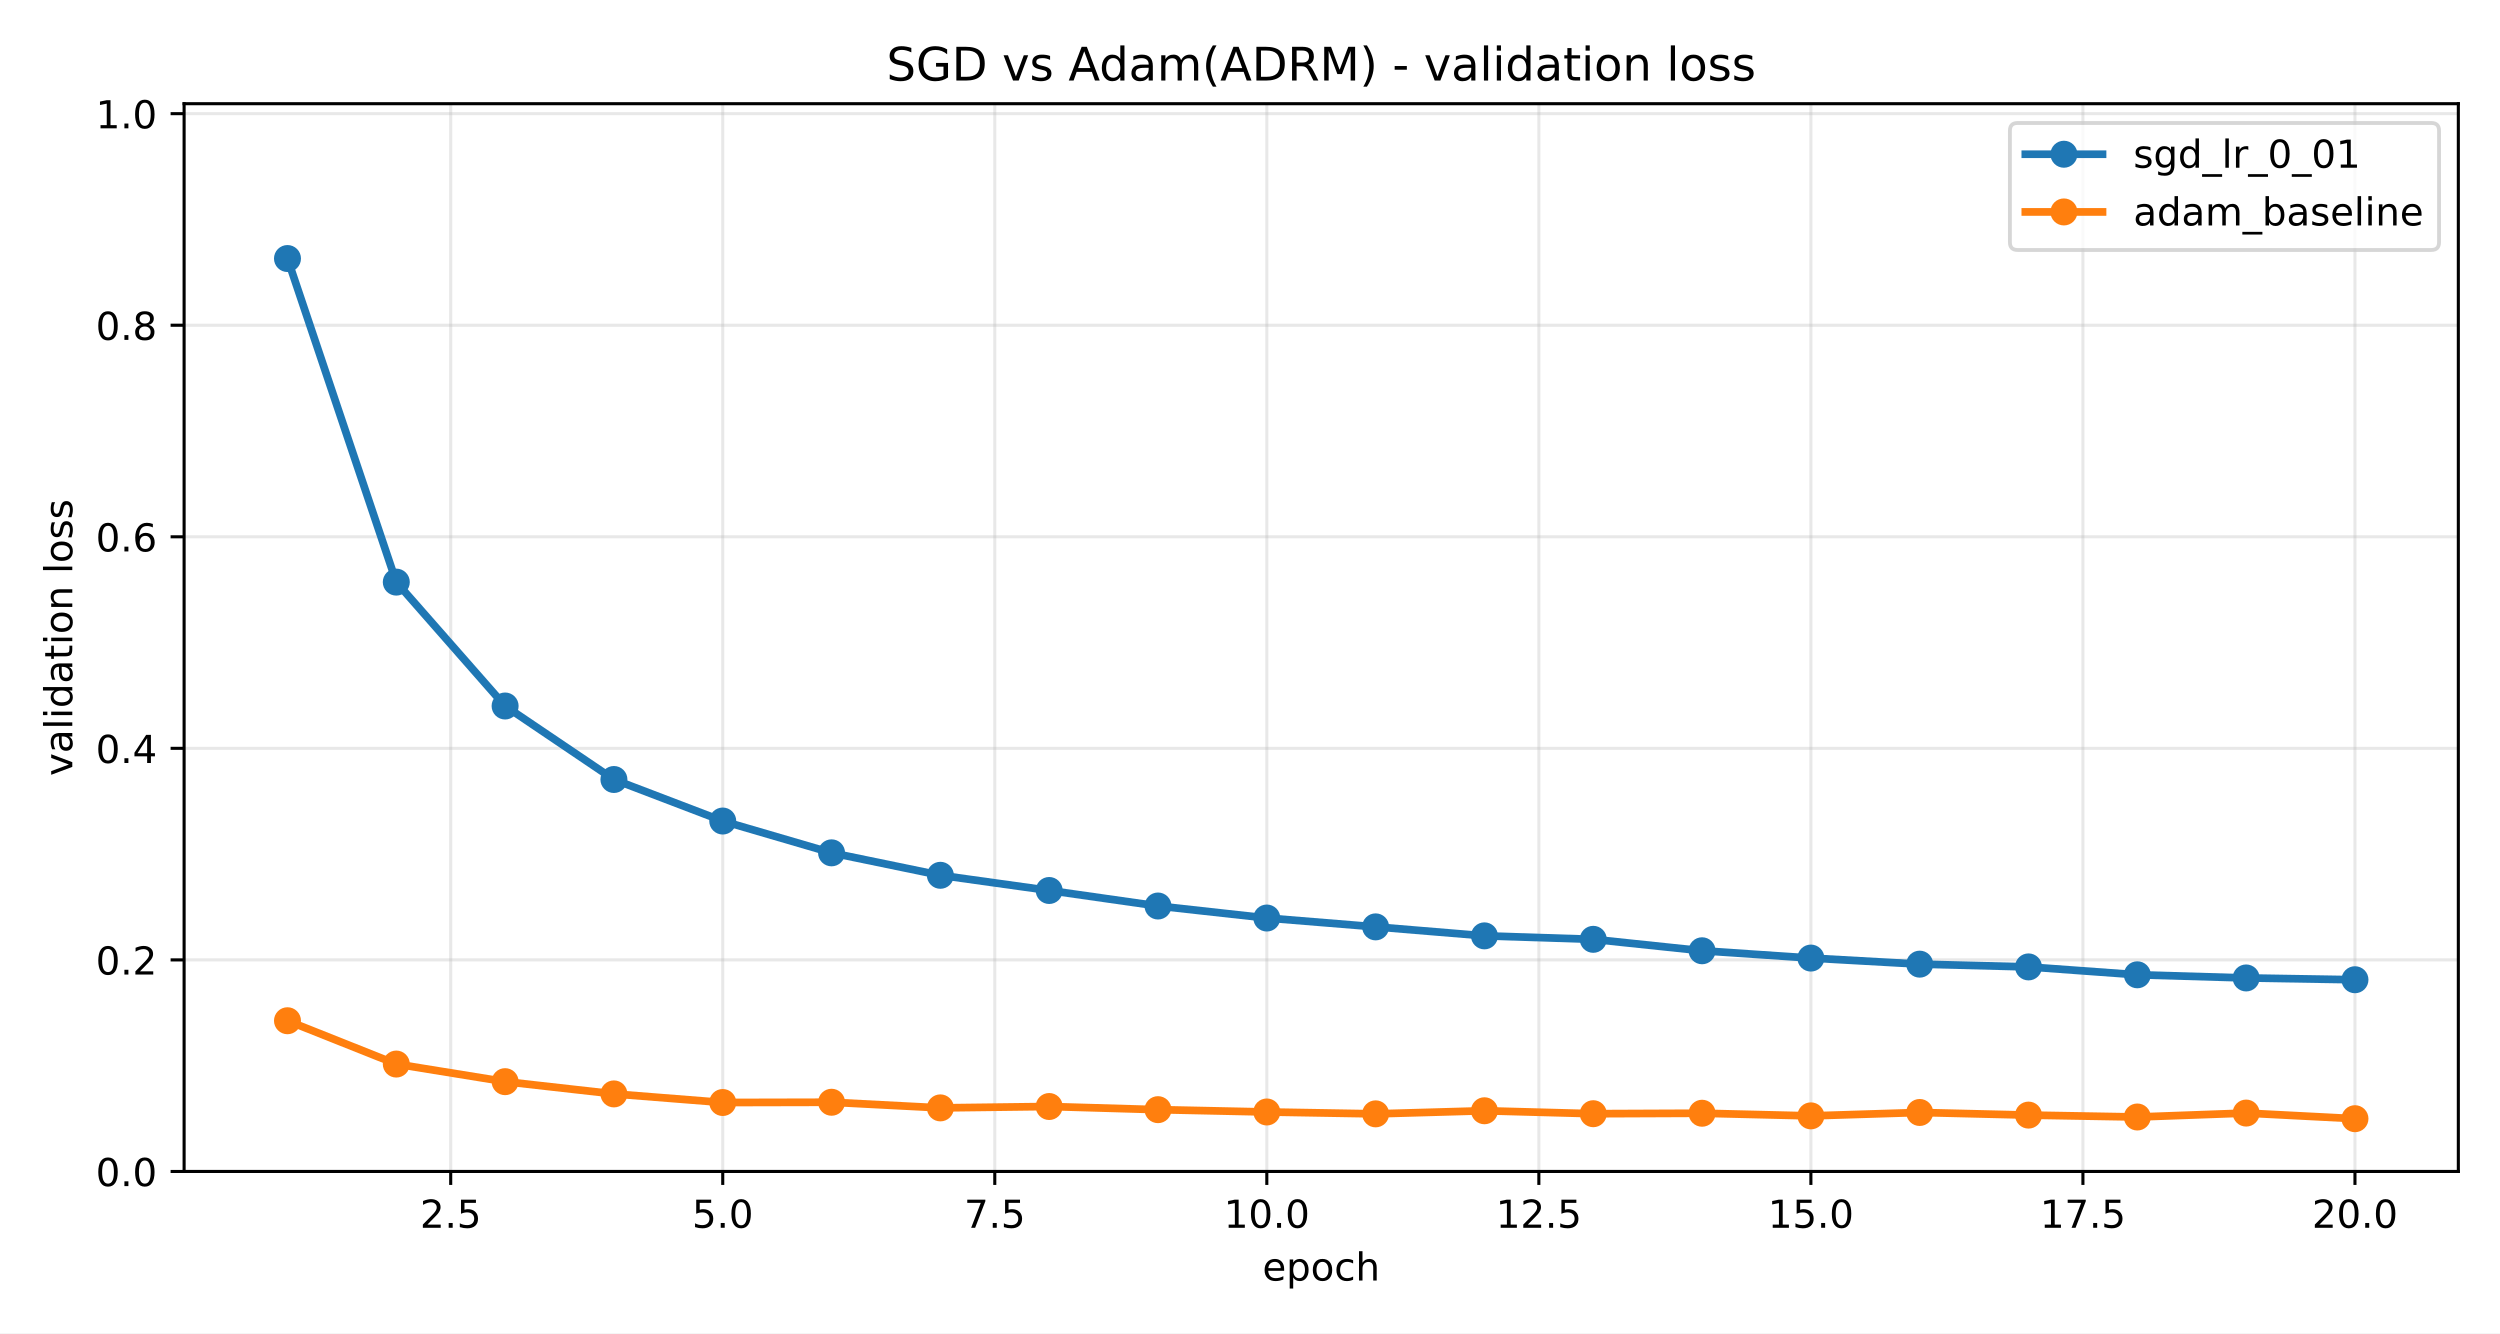
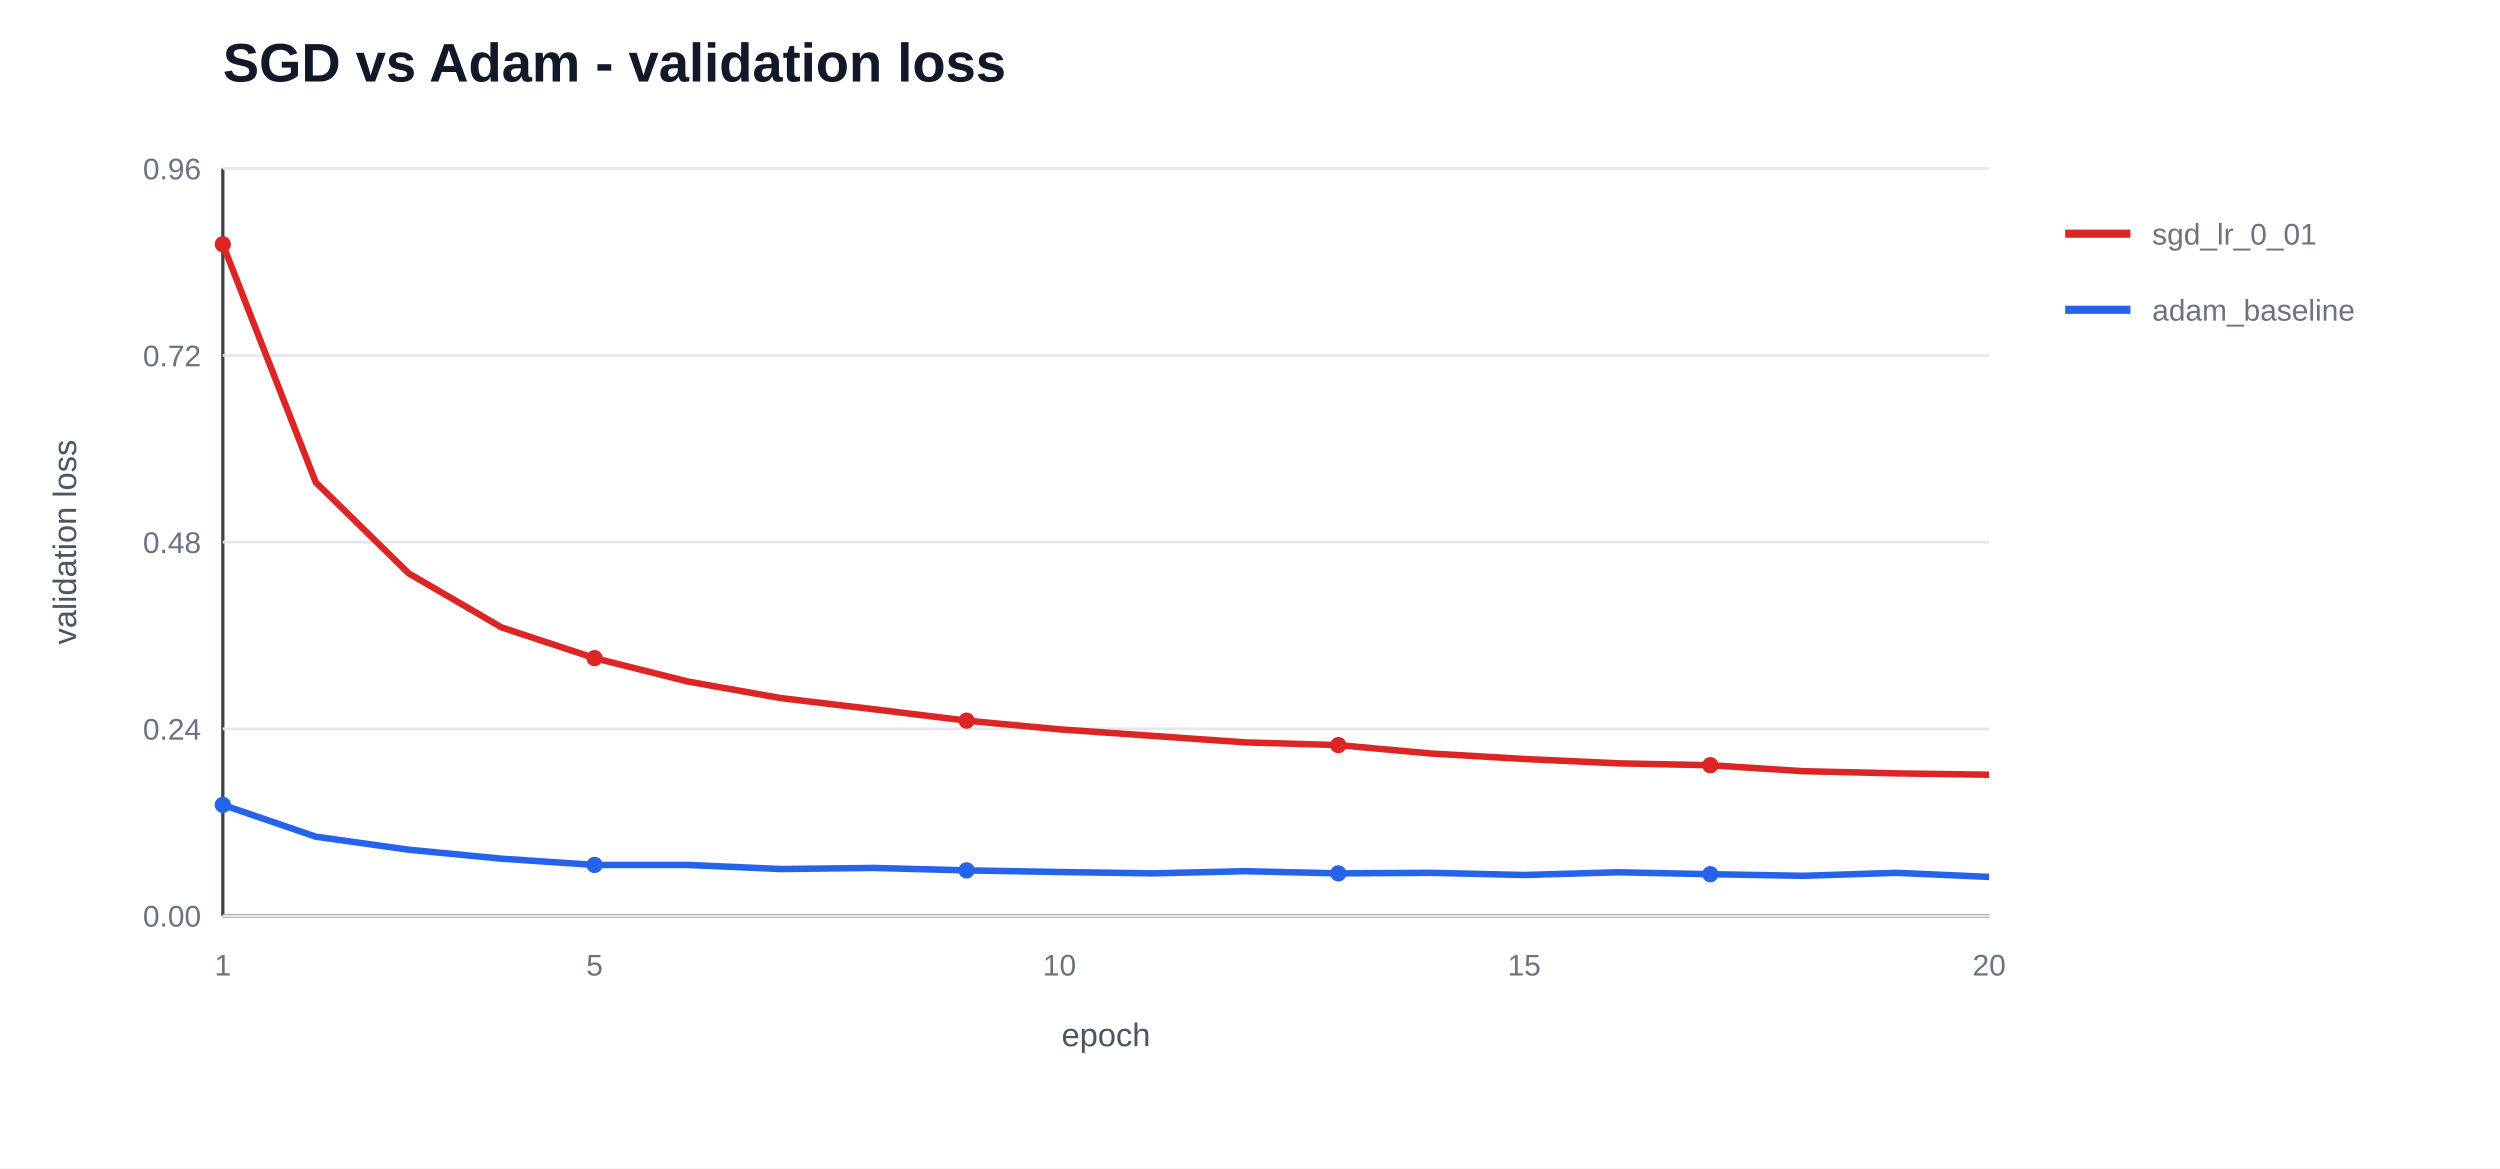
- <svg xmlns="http://www.w3.org/2000/svg" xmlns:xlink="http://www.w3.org/1999/xlink" width="648pt" height="345.6pt" viewBox="0 0 648 345.6" version="1.1">
-   <defs>
-     <style type="text/css">*{stroke-linejoin: round; stroke-linecap: butt}</style>
-   </defs>
-   <g id="figure_1">
-     <g id="patch_1">
-       <path d="M 0 345.6 L 648 345.6 L 648 0 L 0 0 z " style="fill: #ffffff" />
-     </g>
-     <g id="axes_1">
-       <g id="patch_2">
-         <path d="M 47.72 303.64 L 637.2 303.64 L 637.2 26.88 L 47.72 26.88 z " style="fill: #ffffff" />
-       </g>
-       <g id="matplotlib.axis_1">
-         <g id="xtick_1">
-           <g id="line2d_1">
-             <path d="M 116.822 303.64 L 116.822 26.88 " clip-path="url(#p1a94317c7d)" style="fill: none; stroke: #b0b0b0; stroke-opacity: 0.3; stroke-width: 0.8; stroke-linecap: square" />
-           </g>
-           <g id="line2d_2">
-             <defs>
-               <path id="m69d009a81d" d="M 0 0 L 0 3.5 " style="stroke: #000000; stroke-width: 0.8" />
-             </defs>
-             <g>
-               <use xlink:href="#m69d009a81d" x="116.822" y="303.64" style="stroke: #000000; stroke-width: 0.8" />
-             </g>
-           </g>
-           <g id="text_1">
-             <g transform="translate(108.8702 318.2384) scale(0.1 -0.1)">
-               <defs>
-                 <path id="DejaVuSans-32" d="M 1228 531 L 3431 531 L 3431 0 L 469 0 L 469 531 Q 828 903 1448 1529 Q 2069 2156 2228 2338 Q 2531 2678 2651 2914 Q 2772 3150 2772 3378 Q 2772 3750 2511 3984 Q 2250 4219 1831 4219 Q 1534 4219 1204 4116 Q 875 4013 500 3803 L 500 4441 Q 881 4594 1212 4672 Q 1544 4750 1819 4750 Q 2544 4750 2975 4387 Q 3406 4025 3406 3419 Q 3406 3131 3298 2873 Q 3191 2616 2906 2266 Q 2828 2175 2409 1742 Q 1991 1309 1228 531 z " transform="scale(0.015625)" />
-                 <path id="DejaVuSans-2e" d="M 684 794 L 1344 794 L 1344 0 L 684 0 L 684 794 z " transform="scale(0.015625)" />
-                 <path id="DejaVuSans-35" d="M 691 4666 L 3169 4666 L 3169 4134 L 1269 4134 L 1269 2991 Q 1406 3038 1543 3061 Q 1681 3084 1819 3084 Q 2600 3084 3056 2656 Q 3513 2228 3513 1497 Q 3513 744 3044 326 Q 2575 -91 1722 -91 Q 1428 -91 1123 -41 Q 819 9 494 109 L 494 744 Q 775 591 1075 516 Q 1375 441 1709 441 Q 2250 441 2565 725 Q 2881 1009 2881 1497 Q 2881 1984 2565 2268 Q 2250 2553 1709 2553 Q 1456 2553 1204 2497 Q 953 2441 691 2322 L 691 4666 z " transform="scale(0.015625)" />
-               </defs>
-               <use xlink:href="#DejaVuSans-32" />
-               <use xlink:href="#DejaVuSans-2e" transform="translate(63.62305 0)" />
-               <use xlink:href="#DejaVuSans-35" transform="translate(95.41016 0)" />
-             </g>
-           </g>
-         </g>
-         <g id="xtick_2">
-           <g id="line2d_3">
-             <path d="M 187.334 303.64 L 187.334 26.88 " clip-path="url(#p1a94317c7d)" style="fill: none; stroke: #b0b0b0; stroke-opacity: 0.3; stroke-width: 0.8; stroke-linecap: square" />
-           </g>
-           <g id="line2d_4">
-             <g>
-               <use xlink:href="#m69d009a81d" x="187.334" y="303.64" style="stroke: #000000; stroke-width: 0.8" />
-             </g>
-           </g>
-           <g id="text_2">
-             <g transform="translate(179.3821 318.2384) scale(0.1 -0.1)">
-               <defs>
-                 <path id="DejaVuSans-30" d="M 2034 4250 Q 1547 4250 1301 3770 Q 1056 3291 1056 2328 Q 1056 1369 1301 889 Q 1547 409 2034 409 Q 2525 409 2770 889 Q 3016 1369 3016 2328 Q 3016 3291 2770 3770 Q 2525 4250 2034 4250 z M 2034 4750 Q 2819 4750 3233 4129 Q 3647 3509 3647 2328 Q 3647 1150 3233 529 Q 2819 -91 2034 -91 Q 1250 -91 836 529 Q 422 1150 422 2328 Q 422 3509 836 4129 Q 1250 4750 2034 4750 z " transform="scale(0.015625)" />
-               </defs>
-               <use xlink:href="#DejaVuSans-35" />
-               <use xlink:href="#DejaVuSans-2e" transform="translate(63.62305 0)" />
-               <use xlink:href="#DejaVuSans-30" transform="translate(95.41016 0)" />
-             </g>
-           </g>
-         </g>
-         <g id="xtick_3">
-           <g id="line2d_5">
-             <path d="M 257.846 303.64 L 257.846 26.88 " clip-path="url(#p1a94317c7d)" style="fill: none; stroke: #b0b0b0; stroke-opacity: 0.3; stroke-width: 0.8; stroke-linecap: square" />
-           </g>
-           <g id="line2d_6">
-             <g>
-               <use xlink:href="#m69d009a81d" x="257.846" y="303.64" style="stroke: #000000; stroke-width: 0.8" />
-             </g>
-           </g>
-           <g id="text_3">
-             <g transform="translate(249.8941 318.2384) scale(0.1 -0.1)">
-               <defs>
-                 <path id="DejaVuSans-37" d="M 525 4666 L 3525 4666 L 3525 4397 L 1831 0 L 1172 0 L 2766 4134 L 525 4134 L 525 4666 z " transform="scale(0.015625)" />
-               </defs>
-               <use xlink:href="#DejaVuSans-37" />
-               <use xlink:href="#DejaVuSans-2e" transform="translate(63.62305 0)" />
-               <use xlink:href="#DejaVuSans-35" transform="translate(95.41016 0)" />
-             </g>
-           </g>
-         </g>
-         <g id="xtick_4">
-           <g id="line2d_7">
-             <path d="M 328.358 303.64 L 328.358 26.88 " clip-path="url(#p1a94317c7d)" style="fill: none; stroke: #b0b0b0; stroke-opacity: 0.3; stroke-width: 0.8; stroke-linecap: square" />
-           </g>
-           <g id="line2d_8">
-             <g>
-               <use xlink:href="#m69d009a81d" x="328.358" y="303.64" style="stroke: #000000; stroke-width: 0.8" />
-             </g>
-           </g>
-           <g id="text_4">
-             <g transform="translate(317.2248 318.2384) scale(0.1 -0.1)">
-               <defs>
-                 <path id="DejaVuSans-31" d="M 794 531 L 1825 531 L 1825 4091 L 703 3866 L 703 4441 L 1819 4666 L 2450 4666 L 2450 531 L 3481 531 L 3481 0 L 794 0 L 794 531 z " transform="scale(0.015625)" />
-               </defs>
-               <use xlink:href="#DejaVuSans-31" />
-               <use xlink:href="#DejaVuSans-30" transform="translate(63.62305 0)" />
-               <use xlink:href="#DejaVuSans-2e" transform="translate(127.2461 0)" />
-               <use xlink:href="#DejaVuSans-30" transform="translate(159.0332 0)" />
-             </g>
-           </g>
-         </g>
-         <g id="xtick_5">
-           <g id="line2d_9">
-             <path d="M 398.87 303.64 L 398.87 26.88 " clip-path="url(#p1a94317c7d)" style="fill: none; stroke: #b0b0b0; stroke-opacity: 0.3; stroke-width: 0.8; stroke-linecap: square" />
-           </g>
-           <g id="line2d_10">
-             <g>
-               <use xlink:href="#m69d009a81d" x="398.87" y="303.64" style="stroke: #000000; stroke-width: 0.8" />
-             </g>
-           </g>
-           <g id="text_5">
-             <g transform="translate(387.7368 318.2384) scale(0.1 -0.1)">
-               <use xlink:href="#DejaVuSans-31" />
-               <use xlink:href="#DejaVuSans-32" transform="translate(63.62305 0)" />
-               <use xlink:href="#DejaVuSans-2e" transform="translate(127.2461 0)" />
-               <use xlink:href="#DejaVuSans-35" transform="translate(159.0332 0)" />
-             </g>
-           </g>
-         </g>
-         <g id="xtick_6">
-           <g id="line2d_11">
-             <path d="M 469.382 303.64 L 469.382 26.88 " clip-path="url(#p1a94317c7d)" style="fill: none; stroke: #b0b0b0; stroke-opacity: 0.3; stroke-width: 0.8; stroke-linecap: square" />
-           </g>
-           <g id="line2d_12">
-             <g>
-               <use xlink:href="#m69d009a81d" x="469.382" y="303.64" style="stroke: #000000; stroke-width: 0.8" />
-             </g>
-           </g>
-           <g id="text_6">
-             <g transform="translate(458.2487 318.2384) scale(0.1 -0.1)">
-               <use xlink:href="#DejaVuSans-31" />
-               <use xlink:href="#DejaVuSans-35" transform="translate(63.62305 0)" />
-               <use xlink:href="#DejaVuSans-2e" transform="translate(127.2461 0)" />
-               <use xlink:href="#DejaVuSans-30" transform="translate(159.0332 0)" />
-             </g>
-           </g>
-         </g>
-         <g id="xtick_7">
-           <g id="line2d_13">
-             <path d="M 539.893 303.64 L 539.893 26.88 " clip-path="url(#p1a94317c7d)" style="fill: none; stroke: #b0b0b0; stroke-opacity: 0.3; stroke-width: 0.8; stroke-linecap: square" />
-           </g>
-           <g id="line2d_14">
-             <g>
-               <use xlink:href="#m69d009a81d" x="539.893" y="303.64" style="stroke: #000000; stroke-width: 0.8" />
-             </g>
-           </g>
-           <g id="text_7">
-             <g transform="translate(528.7607 318.2384) scale(0.1 -0.1)">
-               <use xlink:href="#DejaVuSans-31" />
-               <use xlink:href="#DejaVuSans-37" transform="translate(63.62305 0)" />
-               <use xlink:href="#DejaVuSans-2e" transform="translate(127.2461 0)" />
-               <use xlink:href="#DejaVuSans-35" transform="translate(159.0332 0)" />
-             </g>
-           </g>
-         </g>
-         <g id="xtick_8">
-           <g id="line2d_15">
-             <path d="M 610.405 303.64 L 610.405 26.88 " clip-path="url(#p1a94317c7d)" style="fill: none; stroke: #b0b0b0; stroke-opacity: 0.3; stroke-width: 0.8; stroke-linecap: square" />
-           </g>
-           <g id="line2d_16">
-             <g>
-               <use xlink:href="#m69d009a81d" x="610.405" y="303.64" style="stroke: #000000; stroke-width: 0.8" />
-             </g>
-           </g>
-           <g id="text_8">
-             <g transform="translate(599.2726 318.2384) scale(0.1 -0.1)">
-               <use xlink:href="#DejaVuSans-32" />
-               <use xlink:href="#DejaVuSans-30" transform="translate(63.62305 0)" />
-               <use xlink:href="#DejaVuSans-2e" transform="translate(127.2461 0)" />
-               <use xlink:href="#DejaVuSans-30" transform="translate(159.0332 0)" />
-             </g>
-           </g>
-         </g>
-         <g id="text_9">
-           <g transform="translate(327.2319 331.9166) scale(0.1 -0.1)">
-             <defs>
-               <path id="DejaVuSans-65" d="M 3597 1894 L 3597 1613 L 953 1613 Q 991 1019 1311 708 Q 1631 397 2203 397 Q 2534 397 2845 478 Q 3156 559 3463 722 L 3463 178 Q 3153 47 2828 -22 Q 2503 -91 2169 -91 Q 1331 -91 842 396 Q 353 884 353 1716 Q 353 2575 817 3079 Q 1281 3584 2069 3584 Q 2775 3584 3186 3129 Q 3597 2675 3597 1894 z M 3022 2063 Q 3016 2534 2758 2815 Q 2500 3097 2075 3097 Q 1594 3097 1305 2825 Q 1016 2553 972 2059 L 3022 2063 z " transform="scale(0.015625)" />
-               <path id="DejaVuSans-70" d="M 1159 525 L 1159 -1331 L 581 -1331 L 581 3500 L 1159 3500 L 1159 2969 Q 1341 3281 1617 3432 Q 1894 3584 2278 3584 Q 2916 3584 3314 3078 Q 3713 2572 3713 1747 Q 3713 922 3314 415 Q 2916 -91 2278 -91 Q 1894 -91 1617 61 Q 1341 213 1159 525 z M 3116 1747 Q 3116 2381 2855 2742 Q 2594 3103 2138 3103 Q 1681 3103 1420 2742 Q 1159 2381 1159 1747 Q 1159 1113 1420 752 Q 1681 391 2138 391 Q 2594 391 2855 752 Q 3116 1113 3116 1747 z " transform="scale(0.015625)" />
-               <path id="DejaVuSans-6f" d="M 1959 3097 Q 1497 3097 1228 2736 Q 959 2375 959 1747 Q 959 1119 1226 758 Q 1494 397 1959 397 Q 2419 397 2687 759 Q 2956 1122 2956 1747 Q 2956 2369 2687 2733 Q 2419 3097 1959 3097 z M 1959 3584 Q 2709 3584 3137 3096 Q 3566 2609 3566 1747 Q 3566 888 3137 398 Q 2709 -91 1959 -91 Q 1206 -91 779 398 Q 353 888 353 1747 Q 353 2609 779 3096 Q 1206 3584 1959 3584 z " transform="scale(0.015625)" />
-               <path id="DejaVuSans-63" d="M 3122 3366 L 3122 2828 Q 2878 2963 2633 3030 Q 2388 3097 2138 3097 Q 1578 3097 1268 2742 Q 959 2388 959 1747 Q 959 1106 1268 751 Q 1578 397 2138 397 Q 2388 397 2633 464 Q 2878 531 3122 666 L 3122 134 Q 2881 22 2623 -34 Q 2366 -91 2075 -91 Q 1284 -91 818 406 Q 353 903 353 1747 Q 353 2603 823 3093 Q 1294 3584 2113 3584 Q 2378 3584 2631 3529 Q 2884 3475 3122 3366 z " transform="scale(0.015625)" />
-               <path id="DejaVuSans-68" d="M 3513 2113 L 3513 0 L 2938 0 L 2938 2094 Q 2938 2591 2744 2837 Q 2550 3084 2163 3084 Q 1697 3084 1428 2787 Q 1159 2491 1159 1978 L 1159 0 L 581 0 L 581 4863 L 1159 4863 L 1159 2956 Q 1366 3272 1645 3428 Q 1925 3584 2291 3584 Q 2894 3584 3203 3211 Q 3513 2838 3513 2113 z " transform="scale(0.015625)" />
-             </defs>
-             <use xlink:href="#DejaVuSans-65" />
-             <use xlink:href="#DejaVuSans-70" transform="translate(61.52344 0)" />
-             <use xlink:href="#DejaVuSans-6f" transform="translate(125 0)" />
-             <use xlink:href="#DejaVuSans-63" transform="translate(186.1816 0)" />
-             <use xlink:href="#DejaVuSans-68" transform="translate(241.1621 0)" />
-           </g>
-         </g>
-       </g>
-       <g id="matplotlib.axis_2">
-         <g id="ytick_1">
-           <g id="line2d_17">
-             <path d="M 47.72 303.64 L 637.2 303.64 " clip-path="url(#p1a94317c7d)" style="fill: none; stroke: #b0b0b0; stroke-opacity: 0.3; stroke-width: 0.8; stroke-linecap: square" />
-           </g>
-           <g id="line2d_18">
-             <defs>
-               <path id="md38f15a0a3" d="M 0 0 L -3.5 0 " style="stroke: #000000; stroke-width: 0.8" />
-             </defs>
-             <g>
-               <use xlink:href="#md38f15a0a3" x="47.72" y="303.64" style="stroke: #000000; stroke-width: 0.8" />
-             </g>
-           </g>
-           <g id="text_10">
-             <g transform="translate(24.81687 307.4392) scale(0.1 -0.1)">
-               <use xlink:href="#DejaVuSans-30" />
-               <use xlink:href="#DejaVuSans-2e" transform="translate(63.62305 0)" />
-               <use xlink:href="#DejaVuSans-30" transform="translate(95.41016 0)" />
-             </g>
-           </g>
-         </g>
-         <g id="ytick_2">
-           <g id="line2d_19">
-             <path d="M 47.72 248.805 L 637.2 248.805 " clip-path="url(#p1a94317c7d)" style="fill: none; stroke: #b0b0b0; stroke-opacity: 0.3; stroke-width: 0.8; stroke-linecap: square" />
-           </g>
-           <g id="line2d_20">
-             <g>
-               <use xlink:href="#md38f15a0a3" x="47.72" y="248.805" style="stroke: #000000; stroke-width: 0.8" />
-             </g>
-           </g>
-           <g id="text_11">
-             <g transform="translate(24.81687 252.6039) scale(0.1 -0.1)">
-               <use xlink:href="#DejaVuSans-30" />
-               <use xlink:href="#DejaVuSans-2e" transform="translate(63.62305 0)" />
-               <use xlink:href="#DejaVuSans-32" transform="translate(95.41016 0)" />
-             </g>
-           </g>
-         </g>
-         <g id="ytick_3">
-           <g id="line2d_21">
-             <path d="M 47.72 193.969 L 637.2 193.969 " clip-path="url(#p1a94317c7d)" style="fill: none; stroke: #b0b0b0; stroke-opacity: 0.3; stroke-width: 0.8; stroke-linecap: square" />
-           </g>
-           <g id="line2d_22">
-             <g>
-               <use xlink:href="#md38f15a0a3" x="47.72" y="193.969" style="stroke: #000000; stroke-width: 0.8" />
-             </g>
-           </g>
-           <g id="text_12">
-             <g transform="translate(24.81687 197.7686) scale(0.1 -0.1)">
-               <defs>
-                 <path id="DejaVuSans-34" d="M 2419 4116 L 825 1625 L 2419 1625 L 2419 4116 z M 2253 4666 L 3047 4666 L 3047 1625 L 3713 1625 L 3713 1100 L 3047 1100 L 3047 0 L 2419 0 L 2419 1100 L 313 1100 L 313 1709 L 2253 4666 z " transform="scale(0.015625)" />
-               </defs>
-               <use xlink:href="#DejaVuSans-30" />
-               <use xlink:href="#DejaVuSans-2e" transform="translate(63.62305 0)" />
-               <use xlink:href="#DejaVuSans-34" transform="translate(95.41016 0)" />
-             </g>
-           </g>
-         </g>
-         <g id="ytick_4">
-           <g id="line2d_23">
-             <path d="M 47.72 139.134 L 637.2 139.134 " clip-path="url(#p1a94317c7d)" style="fill: none; stroke: #b0b0b0; stroke-opacity: 0.3; stroke-width: 0.8; stroke-linecap: square" />
-           </g>
-           <g id="line2d_24">
-             <g>
-               <use xlink:href="#md38f15a0a3" x="47.72" y="139.134" style="stroke: #000000; stroke-width: 0.8" />
-             </g>
-           </g>
-           <g id="text_13">
-             <g transform="translate(24.81687 142.9332) scale(0.1 -0.1)">
-               <defs>
-                 <path id="DejaVuSans-36" d="M 2113 2584 Q 1688 2584 1439 2293 Q 1191 2003 1191 1497 Q 1191 994 1439 701 Q 1688 409 2113 409 Q 2538 409 2786 701 Q 3034 994 3034 1497 Q 3034 2003 2786 2293 Q 2538 2584 2113 2584 z M 3366 4563 L 3366 3988 Q 3128 4100 2886 4159 Q 2644 4219 2406 4219 Q 1781 4219 1451 3797 Q 1122 3375 1075 2522 Q 1259 2794 1537 2939 Q 1816 3084 2150 3084 Q 2853 3084 3261 2657 Q 3669 2231 3669 1497 Q 3669 778 3244 343 Q 2819 -91 2113 -91 Q 1303 -91 875 529 Q 447 1150 447 2328 Q 447 3434 972 4092 Q 1497 4750 2381 4750 Q 2619 4750 2861 4703 Q 3103 4656 3366 4563 z " transform="scale(0.015625)" />
-               </defs>
-               <use xlink:href="#DejaVuSans-30" />
-               <use xlink:href="#DejaVuSans-2e" transform="translate(63.62305 0)" />
-               <use xlink:href="#DejaVuSans-36" transform="translate(95.41016 0)" />
-             </g>
-           </g>
-         </g>
-         <g id="ytick_5">
-           <g id="line2d_25">
-             <path d="M 47.72 84.299 L 637.2 84.299 " clip-path="url(#p1a94317c7d)" style="fill: none; stroke: #b0b0b0; stroke-opacity: 0.3; stroke-width: 0.8; stroke-linecap: square" />
-           </g>
-           <g id="line2d_26">
-             <g>
-               <use xlink:href="#md38f15a0a3" x="47.72" y="84.299" style="stroke: #000000; stroke-width: 0.8" />
-             </g>
-           </g>
-           <g id="text_14">
-             <g transform="translate(24.81687 88.0979) scale(0.1 -0.1)">
-               <defs>
-                 <path id="DejaVuSans-38" d="M 2034 2216 Q 1584 2216 1326 1975 Q 1069 1734 1069 1313 Q 1069 891 1326 650 Q 1584 409 2034 409 Q 2484 409 2743 651 Q 3003 894 3003 1313 Q 3003 1734 2745 1975 Q 2488 2216 2034 2216 z M 1403 2484 Q 997 2584 770 2862 Q 544 3141 544 3541 Q 544 4100 942 4425 Q 1341 4750 2034 4750 Q 2731 4750 3128 4425 Q 3525 4100 3525 3541 Q 3525 3141 3298 2862 Q 3072 2584 2669 2484 Q 3125 2378 3379 2068 Q 3634 1759 3634 1313 Q 3634 634 3220 271 Q 2806 -91 2034 -91 Q 1263 -91 848 271 Q 434 634 434 1313 Q 434 1759 690 2068 Q 947 2378 1403 2484 z M 1172 3481 Q 1172 3119 1398 2916 Q 1625 2713 2034 2713 Q 2441 2713 2670 2916 Q 2900 3119 2900 3481 Q 2900 3844 2670 4047 Q 2441 4250 2034 4250 Q 1625 4250 1398 4047 Q 1172 3844 1172 3481 z " transform="scale(0.015625)" />
-               </defs>
-               <use xlink:href="#DejaVuSans-30" />
-               <use xlink:href="#DejaVuSans-2e" transform="translate(63.62305 0)" />
-               <use xlink:href="#DejaVuSans-38" transform="translate(95.41016 0)" />
-             </g>
-           </g>
-         </g>
-         <g id="ytick_6">
-           <g id="line2d_27">
-             <path d="M 47.72 29.463 L 637.2 29.463 " clip-path="url(#p1a94317c7d)" style="fill: none; stroke: #b0b0b0; stroke-opacity: 0.3; stroke-width: 0.8; stroke-linecap: square" />
-           </g>
-           <g id="line2d_28">
-             <g>
-               <use xlink:href="#md38f15a0a3" x="47.72" y="29.463" style="stroke: #000000; stroke-width: 0.8" />
-             </g>
-           </g>
-           <g id="text_15">
-             <g transform="translate(24.81687 33.26257) scale(0.1 -0.1)">
-               <use xlink:href="#DejaVuSans-31" />
-               <use xlink:href="#DejaVuSans-2e" transform="translate(63.62305 0)" />
-               <use xlink:href="#DejaVuSans-30" transform="translate(95.41016 0)" />
-             </g>
-           </g>
-         </g>
-         <g id="text_16">
-           <g transform="translate(18.73719 201.1241) rotate(-90) scale(0.1 -0.1)">
-             <defs>
-               <path id="DejaVuSans-76" d="M 191 3500 L 800 3500 L 1894 563 L 2988 3500 L 3597 3500 L 2284 0 L 1503 0 L 191 3500 z " transform="scale(0.015625)" />
-               <path id="DejaVuSans-61" d="M 2194 1759 Q 1497 1759 1228 1600 Q 959 1441 959 1056 Q 959 750 1161 570 Q 1363 391 1709 391 Q 2188 391 2477 730 Q 2766 1069 2766 1631 L 2766 1759 L 2194 1759 z M 3341 1997 L 3341 0 L 2766 0 L 2766 531 Q 2569 213 2275 61 Q 1981 -91 1556 -91 Q 1019 -91 701 211 Q 384 513 384 1019 Q 384 1609 779 1909 Q 1175 2209 1959 2209 L 2766 2209 L 2766 2266 Q 2766 2663 2505 2880 Q 2244 3097 1772 3097 Q 1472 3097 1187 3025 Q 903 2953 641 2809 L 641 3341 Q 956 3463 1253 3523 Q 1550 3584 1831 3584 Q 2591 3584 2966 3190 Q 3341 2797 3341 1997 z " transform="scale(0.015625)" />
-               <path id="DejaVuSans-6c" d="M 603 4863 L 1178 4863 L 1178 0 L 603 0 L 603 4863 z " transform="scale(0.015625)" />
-               <path id="DejaVuSans-69" d="M 603 3500 L 1178 3500 L 1178 0 L 603 0 L 603 3500 z M 603 4863 L 1178 4863 L 1178 4134 L 603 4134 L 603 4863 z " transform="scale(0.015625)" />
-               <path id="DejaVuSans-64" d="M 2906 2969 L 2906 4863 L 3481 4863 L 3481 0 L 2906 0 L 2906 525 Q 2725 213 2448 61 Q 2172 -91 1784 -91 Q 1150 -91 751 415 Q 353 922 353 1747 Q 353 2572 751 3078 Q 1150 3584 1784 3584 Q 2172 3584 2448 3432 Q 2725 3281 2906 2969 z M 947 1747 Q 947 1113 1208 752 Q 1469 391 1925 391 Q 2381 391 2643 752 Q 2906 1113 2906 1747 Q 2906 2381 2643 2742 Q 2381 3103 1925 3103 Q 1469 3103 1208 2742 Q 947 2381 947 1747 z " transform="scale(0.015625)" />
-               <path id="DejaVuSans-74" d="M 1172 4494 L 1172 3500 L 2356 3500 L 2356 3053 L 1172 3053 L 1172 1153 Q 1172 725 1289 603 Q 1406 481 1766 481 L 2356 481 L 2356 0 L 1766 0 Q 1100 0 847 248 Q 594 497 594 1153 L 594 3053 L 172 3053 L 172 3500 L 594 3500 L 594 4494 L 1172 4494 z " transform="scale(0.015625)" />
-               <path id="DejaVuSans-6e" d="M 3513 2113 L 3513 0 L 2938 0 L 2938 2094 Q 2938 2591 2744 2837 Q 2550 3084 2163 3084 Q 1697 3084 1428 2787 Q 1159 2491 1159 1978 L 1159 0 L 581 0 L 581 3500 L 1159 3500 L 1159 2956 Q 1366 3272 1645 3428 Q 1925 3584 2291 3584 Q 2894 3584 3203 3211 Q 3513 2838 3513 2113 z " transform="scale(0.015625)" />
-               <path id="DejaVuSans-20" transform="scale(0.015625)" />
-               <path id="DejaVuSans-73" d="M 2834 3397 L 2834 2853 Q 2591 2978 2328 3040 Q 2066 3103 1784 3103 Q 1356 3103 1142 2972 Q 928 2841 928 2578 Q 928 2378 1081 2264 Q 1234 2150 1697 2047 L 1894 2003 Q 2506 1872 2764 1633 Q 3022 1394 3022 966 Q 3022 478 2636 193 Q 2250 -91 1575 -91 Q 1294 -91 989 -36 Q 684 19 347 128 L 347 722 Q 666 556 975 473 Q 1284 391 1588 391 Q 1994 391 2212 530 Q 2431 669 2431 922 Q 2431 1156 2273 1281 Q 2116 1406 1581 1522 L 1381 1569 Q 847 1681 609 1914 Q 372 2147 372 2553 Q 372 3047 722 3315 Q 1072 3584 1716 3584 Q 2034 3584 2315 3537 Q 2597 3491 2834 3397 z " transform="scale(0.015625)" />
-             </defs>
-             <use xlink:href="#DejaVuSans-76" />
-             <use xlink:href="#DejaVuSans-61" transform="translate(59.17969 0)" />
-             <use xlink:href="#DejaVuSans-6c" transform="translate(120.459 0)" />
-             <use xlink:href="#DejaVuSans-69" transform="translate(148.2422 0)" />
-             <use xlink:href="#DejaVuSans-64" transform="translate(176.0254 0)" />
-             <use xlink:href="#DejaVuSans-61" transform="translate(239.502 0)" />
-             <use xlink:href="#DejaVuSans-74" transform="translate(300.7812 0)" />
-             <use xlink:href="#DejaVuSans-69" transform="translate(339.9902 0)" />
-             <use xlink:href="#DejaVuSans-6f" transform="translate(367.7734 0)" />
-             <use xlink:href="#DejaVuSans-6e" transform="translate(428.9551 0)" />
-             <use xlink:href="#DejaVuSans-20" transform="translate(492.334 0)" />
-             <use xlink:href="#DejaVuSans-6c" transform="translate(524.1211 0)" />
-             <use xlink:href="#DejaVuSans-6f" transform="translate(551.9043 0)" />
-             <use xlink:href="#DejaVuSans-73" transform="translate(613.0859 0)" />
-             <use xlink:href="#DejaVuSans-73" transform="translate(665.1855 0)" />
-           </g>
-         </g>
-       </g>
-       <g id="line2d_29">
-         <path d="M 74.515 67.012 L 102.719 150.883 L 130.924 182.996 L 159.129 202.047 L 187.334 212.812 L 215.538 221.055 L 243.743 226.878 L 271.948 230.816 L 300.153 234.838 L 328.358 237.954 L 356.562 240.246 L 384.767 242.576 L 412.972 243.475 L 441.177 246.44 L 469.382 248.333 L 497.586 249.908 L 525.791 250.623 L 553.996 252.668 L 582.201 253.486 L 610.405 253.947 " clip-path="url(#p1a94317c7d)" style="fill: none; stroke: #1f77b4; stroke-width: 2; stroke-linecap: square" />
-         <defs>
-           <path id="m74e6ad0461" d="M 0 3 C 0.796 3 1.559 2.684 2.121 2.121 C 2.684 1.559 3 0.796 3 0 C 3 -0.796 2.684 -1.559 2.121 -2.121 C 1.559 -2.684 0.796 -3 0 -3 C -0.796 -3 -1.559 -2.684 -2.121 -2.121 C -2.684 -1.559 -3 -0.796 -3 0 C -3 0.796 -2.684 1.559 -2.121 2.121 C -1.559 2.684 -0.796 3 0 3 z " style="stroke: #1f77b4" />
-         </defs>
-         <g clip-path="url(#p1a94317c7d)">
-           <use xlink:href="#m74e6ad0461" x="74.515" y="67.012" style="fill: #1f77b4; stroke: #1f77b4" />
-           <use xlink:href="#m74e6ad0461" x="102.719" y="150.883" style="fill: #1f77b4; stroke: #1f77b4" />
-           <use xlink:href="#m74e6ad0461" x="130.924" y="182.996" style="fill: #1f77b4; stroke: #1f77b4" />
-           <use xlink:href="#m74e6ad0461" x="159.129" y="202.047" style="fill: #1f77b4; stroke: #1f77b4" />
-           <use xlink:href="#m74e6ad0461" x="187.334" y="212.812" style="fill: #1f77b4; stroke: #1f77b4" />
-           <use xlink:href="#m74e6ad0461" x="215.538" y="221.055" style="fill: #1f77b4; stroke: #1f77b4" />
-           <use xlink:href="#m74e6ad0461" x="243.743" y="226.878" style="fill: #1f77b4; stroke: #1f77b4" />
-           <use xlink:href="#m74e6ad0461" x="271.948" y="230.816" style="fill: #1f77b4; stroke: #1f77b4" />
-           <use xlink:href="#m74e6ad0461" x="300.153" y="234.838" style="fill: #1f77b4; stroke: #1f77b4" />
-           <use xlink:href="#m74e6ad0461" x="328.358" y="237.954" style="fill: #1f77b4; stroke: #1f77b4" />
-           <use xlink:href="#m74e6ad0461" x="356.562" y="240.246" style="fill: #1f77b4; stroke: #1f77b4" />
-           <use xlink:href="#m74e6ad0461" x="384.767" y="242.576" style="fill: #1f77b4; stroke: #1f77b4" />
-           <use xlink:href="#m74e6ad0461" x="412.972" y="243.475" style="fill: #1f77b4; stroke: #1f77b4" />
-           <use xlink:href="#m74e6ad0461" x="441.177" y="246.44" style="fill: #1f77b4; stroke: #1f77b4" />
-           <use xlink:href="#m74e6ad0461" x="469.382" y="248.333" style="fill: #1f77b4; stroke: #1f77b4" />
-           <use xlink:href="#m74e6ad0461" x="497.586" y="249.908" style="fill: #1f77b4; stroke: #1f77b4" />
-           <use xlink:href="#m74e6ad0461" x="525.791" y="250.623" style="fill: #1f77b4; stroke: #1f77b4" />
-           <use xlink:href="#m74e6ad0461" x="553.996" y="252.668" style="fill: #1f77b4; stroke: #1f77b4" />
-           <use xlink:href="#m74e6ad0461" x="582.201" y="253.486" style="fill: #1f77b4; stroke: #1f77b4" />
-           <use xlink:href="#m74e6ad0461" x="610.405" y="253.947" style="fill: #1f77b4; stroke: #1f77b4" />
-         </g>
-       </g>
-       <g id="line2d_30">
-         <path d="M 74.515 264.576 L 102.719 275.804 L 130.924 280.367 L 159.129 283.542 L 187.334 285.771 L 215.538 285.704 L 243.743 287.163 L 271.948 286.808 L 300.153 287.624 L 328.358 288.225 L 356.562 288.711 L 384.767 287.91 L 412.972 288.673 L 441.177 288.552 L 469.382 289.233 L 497.586 288.355 L 525.791 289.033 L 553.996 289.526 L 582.201 288.509 L 610.405 289.966 " clip-path="url(#p1a94317c7d)" style="fill: none; stroke: #ff7f0e; stroke-width: 2; stroke-linecap: square" />
-         <defs>
-           <path id="m2ebd6e0161" d="M 0 3 C 0.796 3 1.559 2.684 2.121 2.121 C 2.684 1.559 3 0.796 3 0 C 3 -0.796 2.684 -1.559 2.121 -2.121 C 1.559 -2.684 0.796 -3 0 -3 C -0.796 -3 -1.559 -2.684 -2.121 -2.121 C -2.684 -1.559 -3 -0.796 -3 0 C -3 0.796 -2.684 1.559 -2.121 2.121 C -1.559 2.684 -0.796 3 0 3 z " style="stroke: #ff7f0e" />
-         </defs>
-         <g clip-path="url(#p1a94317c7d)">
-           <use xlink:href="#m2ebd6e0161" x="74.515" y="264.576" style="fill: #ff7f0e; stroke: #ff7f0e" />
-           <use xlink:href="#m2ebd6e0161" x="102.719" y="275.804" style="fill: #ff7f0e; stroke: #ff7f0e" />
-           <use xlink:href="#m2ebd6e0161" x="130.924" y="280.367" style="fill: #ff7f0e; stroke: #ff7f0e" />
-           <use xlink:href="#m2ebd6e0161" x="159.129" y="283.542" style="fill: #ff7f0e; stroke: #ff7f0e" />
-           <use xlink:href="#m2ebd6e0161" x="187.334" y="285.771" style="fill: #ff7f0e; stroke: #ff7f0e" />
-           <use xlink:href="#m2ebd6e0161" x="215.538" y="285.704" style="fill: #ff7f0e; stroke: #ff7f0e" />
-           <use xlink:href="#m2ebd6e0161" x="243.743" y="287.163" style="fill: #ff7f0e; stroke: #ff7f0e" />
-           <use xlink:href="#m2ebd6e0161" x="271.948" y="286.808" style="fill: #ff7f0e; stroke: #ff7f0e" />
-           <use xlink:href="#m2ebd6e0161" x="300.153" y="287.624" style="fill: #ff7f0e; stroke: #ff7f0e" />
-           <use xlink:href="#m2ebd6e0161" x="328.358" y="288.225" style="fill: #ff7f0e; stroke: #ff7f0e" />
-           <use xlink:href="#m2ebd6e0161" x="356.562" y="288.711" style="fill: #ff7f0e; stroke: #ff7f0e" />
-           <use xlink:href="#m2ebd6e0161" x="384.767" y="287.91" style="fill: #ff7f0e; stroke: #ff7f0e" />
-           <use xlink:href="#m2ebd6e0161" x="412.972" y="288.673" style="fill: #ff7f0e; stroke: #ff7f0e" />
-           <use xlink:href="#m2ebd6e0161" x="441.177" y="288.552" style="fill: #ff7f0e; stroke: #ff7f0e" />
-           <use xlink:href="#m2ebd6e0161" x="469.382" y="289.233" style="fill: #ff7f0e; stroke: #ff7f0e" />
-           <use xlink:href="#m2ebd6e0161" x="497.586" y="288.355" style="fill: #ff7f0e; stroke: #ff7f0e" />
-           <use xlink:href="#m2ebd6e0161" x="525.791" y="289.033" style="fill: #ff7f0e; stroke: #ff7f0e" />
-           <use xlink:href="#m2ebd6e0161" x="553.996" y="289.526" style="fill: #ff7f0e; stroke: #ff7f0e" />
-           <use xlink:href="#m2ebd6e0161" x="582.201" y="288.509" style="fill: #ff7f0e; stroke: #ff7f0e" />
-           <use xlink:href="#m2ebd6e0161" x="610.405" y="289.966" style="fill: #ff7f0e; stroke: #ff7f0e" />
-         </g>
-       </g>
-       <g id="patch_3">
-         <path d="M 47.72 303.64 L 47.72 26.88 " style="fill: none; stroke: #000000; stroke-width: 0.8; stroke-linejoin: miter; stroke-linecap: square" />
-       </g>
-       <g id="patch_4">
-         <path d="M 637.2 303.64 L 637.2 26.88 " style="fill: none; stroke: #000000; stroke-width: 0.8; stroke-linejoin: miter; stroke-linecap: square" />
-       </g>
-       <g id="patch_5">
-         <path d="M 47.72 303.64 L 637.2 303.64 " style="fill: none; stroke: #000000; stroke-width: 0.8; stroke-linejoin: miter; stroke-linecap: square" />
-       </g>
-       <g id="patch_6">
-         <path d="M 47.72 26.88 L 637.2 26.88 " style="fill: none; stroke: #000000; stroke-width: 0.8; stroke-linejoin: miter; stroke-linecap: square" />
-       </g>
-       <g id="text_17">
-         <g transform="translate(229.7941 20.88) scale(0.12 -0.12)">
-           <defs>
-             <path id="DejaVuSans-53" d="M 3425 4513 L 3425 3897 Q 3066 4069 2747 4153 Q 2428 4238 2131 4238 Q 1616 4238 1336 4038 Q 1056 3838 1056 3469 Q 1056 3159 1242 3001 Q 1428 2844 1947 2747 L 2328 2669 Q 3034 2534 3370 2195 Q 3706 1856 3706 1288 Q 3706 609 3251 259 Q 2797 -91 1919 -91 Q 1588 -91 1214 -16 Q 841 59 441 206 L 441 856 Q 825 641 1194 531 Q 1563 422 1919 422 Q 2459 422 2753 634 Q 3047 847 3047 1241 Q 3047 1584 2836 1778 Q 2625 1972 2144 2069 L 1759 2144 Q 1053 2284 737 2584 Q 422 2884 422 3419 Q 422 4038 858 4394 Q 1294 4750 2059 4750 Q 2388 4750 2728 4690 Q 3069 4631 3425 4513 z " transform="scale(0.015625)" />
-             <path id="DejaVuSans-47" d="M 3809 666 L 3809 1919 L 2778 1919 L 2778 2438 L 4434 2438 L 4434 434 Q 4069 175 3628 42 Q 3188 -91 2688 -91 Q 1594 -91 976 548 Q 359 1188 359 2328 Q 359 3472 976 4111 Q 1594 4750 2688 4750 Q 3144 4750 3555 4637 Q 3966 4525 4313 4306 L 4313 3634 Q 3963 3931 3569 4081 Q 3175 4231 2741 4231 Q 1884 4231 1454 3753 Q 1025 3275 1025 2328 Q 1025 1384 1454 906 Q 1884 428 2741 428 Q 3075 428 3337 486 Q 3600 544 3809 666 z " transform="scale(0.015625)" />
-             <path id="DejaVuSans-44" d="M 1259 4147 L 1259 519 L 2022 519 Q 2988 519 3436 956 Q 3884 1394 3884 2338 Q 3884 3275 3436 3711 Q 2988 4147 2022 4147 L 1259 4147 z M 628 4666 L 1925 4666 Q 3281 4666 3915 4102 Q 4550 3538 4550 2338 Q 4550 1131 3912 565 Q 3275 0 1925 0 L 628 0 L 628 4666 z " transform="scale(0.015625)" />
-             <path id="DejaVuSans-41" d="M 2188 4044 L 1331 1722 L 3047 1722 L 2188 4044 z M 1831 4666 L 2547 4666 L 4325 0 L 3669 0 L 3244 1197 L 1141 1197 L 716 0 L 50 0 L 1831 4666 z " transform="scale(0.015625)" />
-             <path id="DejaVuSans-6d" d="M 3328 2828 Q 3544 3216 3844 3400 Q 4144 3584 4550 3584 Q 5097 3584 5394 3201 Q 5691 2819 5691 2113 L 5691 0 L 5113 0 L 5113 2094 Q 5113 2597 4934 2840 Q 4756 3084 4391 3084 Q 3944 3084 3684 2787 Q 3425 2491 3425 1978 L 3425 0 L 2847 0 L 2847 2094 Q 2847 2600 2669 2842 Q 2491 3084 2119 3084 Q 1678 3084 1418 2786 Q 1159 2488 1159 1978 L 1159 0 L 581 0 L 581 3500 L 1159 3500 L 1159 2956 Q 1356 3278 1631 3431 Q 1906 3584 2284 3584 Q 2666 3584 2933 3390 Q 3200 3197 3328 2828 z " transform="scale(0.015625)" />
-             <path id="DejaVuSans-28" d="M 1984 4856 Q 1566 4138 1362 3434 Q 1159 2731 1159 2009 Q 1159 1288 1364 580 Q 1569 -128 1984 -844 L 1484 -844 Q 1016 -109 783 600 Q 550 1309 550 2009 Q 550 2706 781 3412 Q 1013 4119 1484 4856 L 1984 4856 z " transform="scale(0.015625)" />
-             <path id="DejaVuSans-52" d="M 2841 2188 Q 3044 2119 3236 1894 Q 3428 1669 3622 1275 L 4263 0 L 3584 0 L 2988 1197 Q 2756 1666 2539 1819 Q 2322 1972 1947 1972 L 1259 1972 L 1259 0 L 628 0 L 628 4666 L 2053 4666 Q 2853 4666 3247 4331 Q 3641 3997 3641 3322 Q 3641 2881 3436 2590 Q 3231 2300 2841 2188 z M 1259 4147 L 1259 2491 L 2053 2491 Q 2509 2491 2742 2702 Q 2975 2913 2975 3322 Q 2975 3731 2742 3939 Q 2509 4147 2053 4147 L 1259 4147 z " transform="scale(0.015625)" />
-             <path id="DejaVuSans-4d" d="M 628 4666 L 1569 4666 L 2759 1491 L 3956 4666 L 4897 4666 L 4897 0 L 4281 0 L 4281 4097 L 3078 897 L 2444 897 L 1241 4097 L 1241 0 L 628 0 L 628 4666 z " transform="scale(0.015625)" />
-             <path id="DejaVuSans-29" d="M 513 4856 L 1013 4856 Q 1481 4119 1714 3412 Q 1947 2706 1947 2009 Q 1947 1309 1714 600 Q 1481 -109 1013 -844 L 513 -844 Q 928 -128 1133 580 Q 1338 1288 1338 2009 Q 1338 2731 1133 3434 Q 928 4138 513 4856 z " transform="scale(0.015625)" />
-             <path id="DejaVuSans-2d" d="M 313 2009 L 1997 2009 L 1997 1497 L 313 1497 L 313 2009 z " transform="scale(0.015625)" />
-           </defs>
-           <use xlink:href="#DejaVuSans-53" />
-           <use xlink:href="#DejaVuSans-47" transform="translate(63.47656 0)" />
-           <use xlink:href="#DejaVuSans-44" transform="translate(140.9668 0)" />
-           <use xlink:href="#DejaVuSans-20" transform="translate(217.9688 0)" />
-           <use xlink:href="#DejaVuSans-76" transform="translate(249.7559 0)" />
-           <use xlink:href="#DejaVuSans-73" transform="translate(308.9355 0)" />
-           <use xlink:href="#DejaVuSans-20" transform="translate(361.0352 0)" />
-           <use xlink:href="#DejaVuSans-41" transform="translate(392.8223 0)" />
-           <use xlink:href="#DejaVuSans-64" transform="translate(459.4805 0)" />
-           <use xlink:href="#DejaVuSans-61" transform="translate(522.957 0)" />
-           <use xlink:href="#DejaVuSans-6d" transform="translate(584.2363 0)" />
-           <use xlink:href="#DejaVuSans-28" transform="translate(681.6484 0)" />
-           <use xlink:href="#DejaVuSans-41" transform="translate(720.6621 0)" />
-           <use xlink:href="#DejaVuSans-44" transform="translate(789.0703 0)" />
-           <use xlink:href="#DejaVuSans-52" transform="translate(866.0723 0)" />
-           <use xlink:href="#DejaVuSans-4d" transform="translate(935.5547 0)" />
-           <use xlink:href="#DejaVuSans-29" transform="translate(1021.834 0)" />
-           <use xlink:href="#DejaVuSans-20" transform="translate(1060.848 0)" />
-           <use xlink:href="#DejaVuSans-2d" transform="translate(1092.635 0)" />
-           <use xlink:href="#DejaVuSans-20" transform="translate(1128.719 0)" />
-           <use xlink:href="#DejaVuSans-76" transform="translate(1160.506 0)" />
-           <use xlink:href="#DejaVuSans-61" transform="translate(1219.686 0)" />
-           <use xlink:href="#DejaVuSans-6c" transform="translate(1280.965 0)" />
-           <use xlink:href="#DejaVuSans-69" transform="translate(1308.748 0)" />
-           <use xlink:href="#DejaVuSans-64" transform="translate(1336.531 0)" />
-           <use xlink:href="#DejaVuSans-61" transform="translate(1400.008 0)" />
-           <use xlink:href="#DejaVuSans-74" transform="translate(1461.287 0)" />
-           <use xlink:href="#DejaVuSans-69" transform="translate(1500.496 0)" />
-           <use xlink:href="#DejaVuSans-6f" transform="translate(1528.279 0)" />
-           <use xlink:href="#DejaVuSans-6e" transform="translate(1589.461 0)" />
-           <use xlink:href="#DejaVuSans-20" transform="translate(1652.84 0)" />
-           <use xlink:href="#DejaVuSans-6c" transform="translate(1684.627 0)" />
-           <use xlink:href="#DejaVuSans-6f" transform="translate(1712.41 0)" />
-           <use xlink:href="#DejaVuSans-73" transform="translate(1773.592 0)" />
-           <use xlink:href="#DejaVuSans-73" transform="translate(1825.691 0)" />
-         </g>
-       </g>
-       <g id="legend_1">
-         <g id="patch_7">
-           <path d="M 522.969 64.793 L 630.2 64.793 Q 632.2 64.793 632.2 62.792 L 632.2 33.88 Q 632.2 31.88 630.2 31.88 L 522.969 31.88 Q 520.969 31.88 520.969 33.88 L 520.969 62.792 Q 520.969 64.793 522.969 64.793 z " style="fill: #ffffff; opacity: 0.8; stroke: #cccccc; stroke-linejoin: miter" />
-         </g>
-         <g id="line2d_31">
-           <path d="M 524.969 39.978 L 534.969 39.978 L 544.969 39.978 " style="fill: none; stroke: #1f77b4; stroke-width: 2; stroke-linecap: square" />
-           <g>
-             <use xlink:href="#m74e6ad0461" x="534.969" y="39.978" style="fill: #1f77b4; stroke: #1f77b4" />
-           </g>
-         </g>
-         <g id="text_18">
-           <g transform="translate(552.9688 43.47844) scale(0.1 -0.1)">
-             <defs>
-               <path id="DejaVuSans-67" d="M 2906 1791 Q 2906 2416 2648 2759 Q 2391 3103 1925 3103 Q 1463 3103 1205 2759 Q 947 2416 947 1791 Q 947 1169 1205 825 Q 1463 481 1925 481 Q 2391 481 2648 825 Q 2906 1169 2906 1791 z M 3481 434 Q 3481 -459 3084 -895 Q 2688 -1331 1869 -1331 Q 1566 -1331 1297 -1286 Q 1028 -1241 775 -1147 L 775 -588 Q 1028 -725 1275 -790 Q 1522 -856 1778 -856 Q 2344 -856 2625 -561 Q 2906 -266 2906 331 L 2906 616 Q 2728 306 2450 153 Q 2172 0 1784 0 Q 1141 0 747 490 Q 353 981 353 1791 Q 353 2603 747 3093 Q 1141 3584 1784 3584 Q 2172 3584 2450 3431 Q 2728 3278 2906 2969 L 2906 3500 L 3481 3500 L 3481 434 z " transform="scale(0.015625)" />
-               <path id="DejaVuSans-5f" d="M 3263 -1063 L 3263 -1509 L -63 -1509 L -63 -1063 L 3263 -1063 z " transform="scale(0.015625)" />
-               <path id="DejaVuSans-72" d="M 2631 2963 Q 2534 3019 2420 3045 Q 2306 3072 2169 3072 Q 1681 3072 1420 2755 Q 1159 2438 1159 1844 L 1159 0 L 581 0 L 581 3500 L 1159 3500 L 1159 2956 Q 1341 3275 1631 3429 Q 1922 3584 2338 3584 Q 2397 3584 2469 3576 Q 2541 3569 2628 3553 L 2631 2963 z " transform="scale(0.015625)" />
-             </defs>
-             <use xlink:href="#DejaVuSans-73" />
-             <use xlink:href="#DejaVuSans-67" transform="translate(52.09961 0)" />
-             <use xlink:href="#DejaVuSans-64" transform="translate(115.5762 0)" />
-             <use xlink:href="#DejaVuSans-5f" transform="translate(179.0527 0)" />
-             <use xlink:href="#DejaVuSans-6c" transform="translate(229.0527 0)" />
-             <use xlink:href="#DejaVuSans-72" transform="translate(256.8359 0)" />
-             <use xlink:href="#DejaVuSans-5f" transform="translate(297.9492 0)" />
-             <use xlink:href="#DejaVuSans-30" transform="translate(347.9492 0)" />
-             <use xlink:href="#DejaVuSans-5f" transform="translate(411.5723 0)" />
-             <use xlink:href="#DejaVuSans-30" transform="translate(461.5723 0)" />
-             <use xlink:href="#DejaVuSans-31" transform="translate(525.1953 0)" />
-           </g>
-         </g>
-         <g id="line2d_32">
-           <path d="M 524.969 54.935 L 534.969 54.935 L 544.969 54.935 " style="fill: none; stroke: #ff7f0e; stroke-width: 2; stroke-linecap: square" />
-           <g>
-             <use xlink:href="#m2ebd6e0161" x="534.969" y="54.935" style="fill: #ff7f0e; stroke: #ff7f0e" />
-           </g>
-         </g>
-         <g id="text_19">
-           <g transform="translate(552.9688 58.43469) scale(0.1 -0.1)">
-             <defs>
-               <path id="DejaVuSans-62" d="M 3116 1747 Q 3116 2381 2855 2742 Q 2594 3103 2138 3103 Q 1681 3103 1420 2742 Q 1159 2381 1159 1747 Q 1159 1113 1420 752 Q 1681 391 2138 391 Q 2594 391 2855 752 Q 3116 1113 3116 1747 z M 1159 2969 Q 1341 3281 1617 3432 Q 1894 3584 2278 3584 Q 2916 3584 3314 3078 Q 3713 2572 3713 1747 Q 3713 922 3314 415 Q 2916 -91 2278 -91 Q 1894 -91 1617 61 Q 1341 213 1159 525 L 1159 0 L 581 0 L 581 4863 L 1159 4863 L 1159 2969 z " transform="scale(0.015625)" />
-             </defs>
-             <use xlink:href="#DejaVuSans-61" />
-             <use xlink:href="#DejaVuSans-64" transform="translate(61.2793 0)" />
-             <use xlink:href="#DejaVuSans-61" transform="translate(124.7559 0)" />
-             <use xlink:href="#DejaVuSans-6d" transform="translate(186.0352 0)" />
-             <use xlink:href="#DejaVuSans-5f" transform="translate(283.4473 0)" />
-             <use xlink:href="#DejaVuSans-62" transform="translate(333.4473 0)" />
-             <use xlink:href="#DejaVuSans-61" transform="translate(396.9238 0)" />
-             <use xlink:href="#DejaVuSans-73" transform="translate(458.2031 0)" />
-             <use xlink:href="#DejaVuSans-65" transform="translate(510.3027 0)" />
-             <use xlink:href="#DejaVuSans-6c" transform="translate(571.8262 0)" />
-             <use xlink:href="#DejaVuSans-69" transform="translate(599.6094 0)" />
-             <use xlink:href="#DejaVuSans-6e" transform="translate(627.3926 0)" />
-             <use xlink:href="#DejaVuSans-65" transform="translate(690.7715 0)" />
-           </g>
-         </g>
-       </g>
-     </g>
-   </g>
-   <defs>
-     <clipPath id="p1a94317c7d">
-       <rect x="47.72" y="26.88" width="589.48" height="276.76" />
-     </clipPath>
-   </defs>
+ <svg xmlns="http://www.w3.org/2000/svg" width="920" height="430" viewBox="0 0 920 430" role="img">
+   <rect width="100%" height="100%" fill="#ffffff" />
+   <style>
+ text{font-family:Arial,Helvetica,sans-serif;fill:#111827}
+ .title{font-size:20px;font-weight:700}
+ .label{font-size:12px;fill:#4b5563}
+ .small{font-size:11px;fill:#6b7280}
+ .axis{stroke:#374151;stroke-width:1.2}
+ .grid{stroke:#e5e7eb;stroke-width:1}
+ </style>
+   <text x="82" y="30" class="title">SGD vs Adam - validation loss</text>
+   <line x1="82" y1="337" x2="732" y2="337" class="axis" />
+   <line x1="82" y1="62" x2="82" y2="337" class="axis" />
+   <line x1="82" y1="337.0" x2="732" y2="337.0" class="grid" />
+   <text x="74" y="341.0" text-anchor="end" class="small">0.00</text>
+   <line x1="82" y1="268.2" x2="732" y2="268.2" class="grid" />
+   <text x="74" y="272.2" text-anchor="end" class="small">0.24</text>
+   <line x1="82" y1="199.5" x2="732" y2="199.5" class="grid" />
+   <text x="74" y="203.5" text-anchor="end" class="small">0.48</text>
+   <line x1="82" y1="130.8" x2="732" y2="130.8" class="grid" />
+   <text x="74" y="134.8" text-anchor="end" class="small">0.72</text>
+   <line x1="82" y1="62.0" x2="732" y2="62.0" class="grid" />
+   <text x="74" y="66.0" text-anchor="end" class="small">0.96</text>
+   <text x="82.0" y="359" text-anchor="middle" class="small">1</text>
+   <text x="218.8" y="359" text-anchor="middle" class="small">5</text>
+   <text x="389.9" y="359" text-anchor="middle" class="small">10</text>
+   <text x="560.9" y="359" text-anchor="middle" class="small">15</text>
+   <text x="732.0" y="359" text-anchor="middle" class="small">20</text>
+   <text x="407.0" y="385" text-anchor="middle" class="label">epoch</text>
+   <text x="28" y="199.5" transform="rotate(-90 28 199.5)" text-anchor="middle" class="label">validation loss</text>
+   <polyline points="82.0,89.9 116.2,177.5 150.4,211.0 184.6,230.9 218.8,242.2 253.1,250.8 287.3,256.9 321.5,261.0 355.7,265.2 389.9,268.4 424.1,270.8 458.3,273.2 492.5,274.2 526.7,277.3 560.9,279.3 595.2,280.9 629.4,281.6 663.6,283.8 697.8,284.6 732.0,285.1" fill="none" stroke="#dc2626" stroke-width="2.4" />
+   <circle cx="82.0" cy="89.9" r="3" fill="#dc2626" />
+   <circle cx="218.8" cy="242.2" r="3" fill="#dc2626" />
+   <circle cx="355.7" cy="265.2" r="3" fill="#dc2626" />
+   <circle cx="492.5" cy="274.2" r="3" fill="#dc2626" />
+   <circle cx="629.4" cy="281.6" r="3" fill="#dc2626" />
+   <polyline points="82.0,296.2 116.2,307.9 150.4,312.7 184.6,316.0 218.8,318.3 253.1,318.3 287.3,319.8 321.5,319.4 355.7,320.3 389.9,320.9 424.1,321.4 458.3,320.6 492.5,321.4 526.7,321.2 560.9,322.0 595.2,321.0 629.4,321.7 663.6,322.3 697.8,321.2 732.0,322.7" fill="none" stroke="#2563eb" stroke-width="2.4" />
+   <circle cx="82.0" cy="296.2" r="3" fill="#2563eb" />
+   <circle cx="218.8" cy="318.3" r="3" fill="#2563eb" />
+   <circle cx="355.7" cy="320.3" r="3" fill="#2563eb" />
+   <circle cx="492.5" cy="321.4" r="3" fill="#2563eb" />
+   <circle cx="629.4" cy="321.7" r="3" fill="#2563eb" />
+   <line x1="760" y1="86" x2="784" y2="86" stroke="#dc2626" stroke-width="3" />
+   <text x="792" y="90" class="small">sgd_lr_0_01</text>
+   <line x1="760" y1="114" x2="784" y2="114" stroke="#2563eb" stroke-width="3" />
+   <text x="792" y="118" class="small">adam_baseline</text>
</svg>
